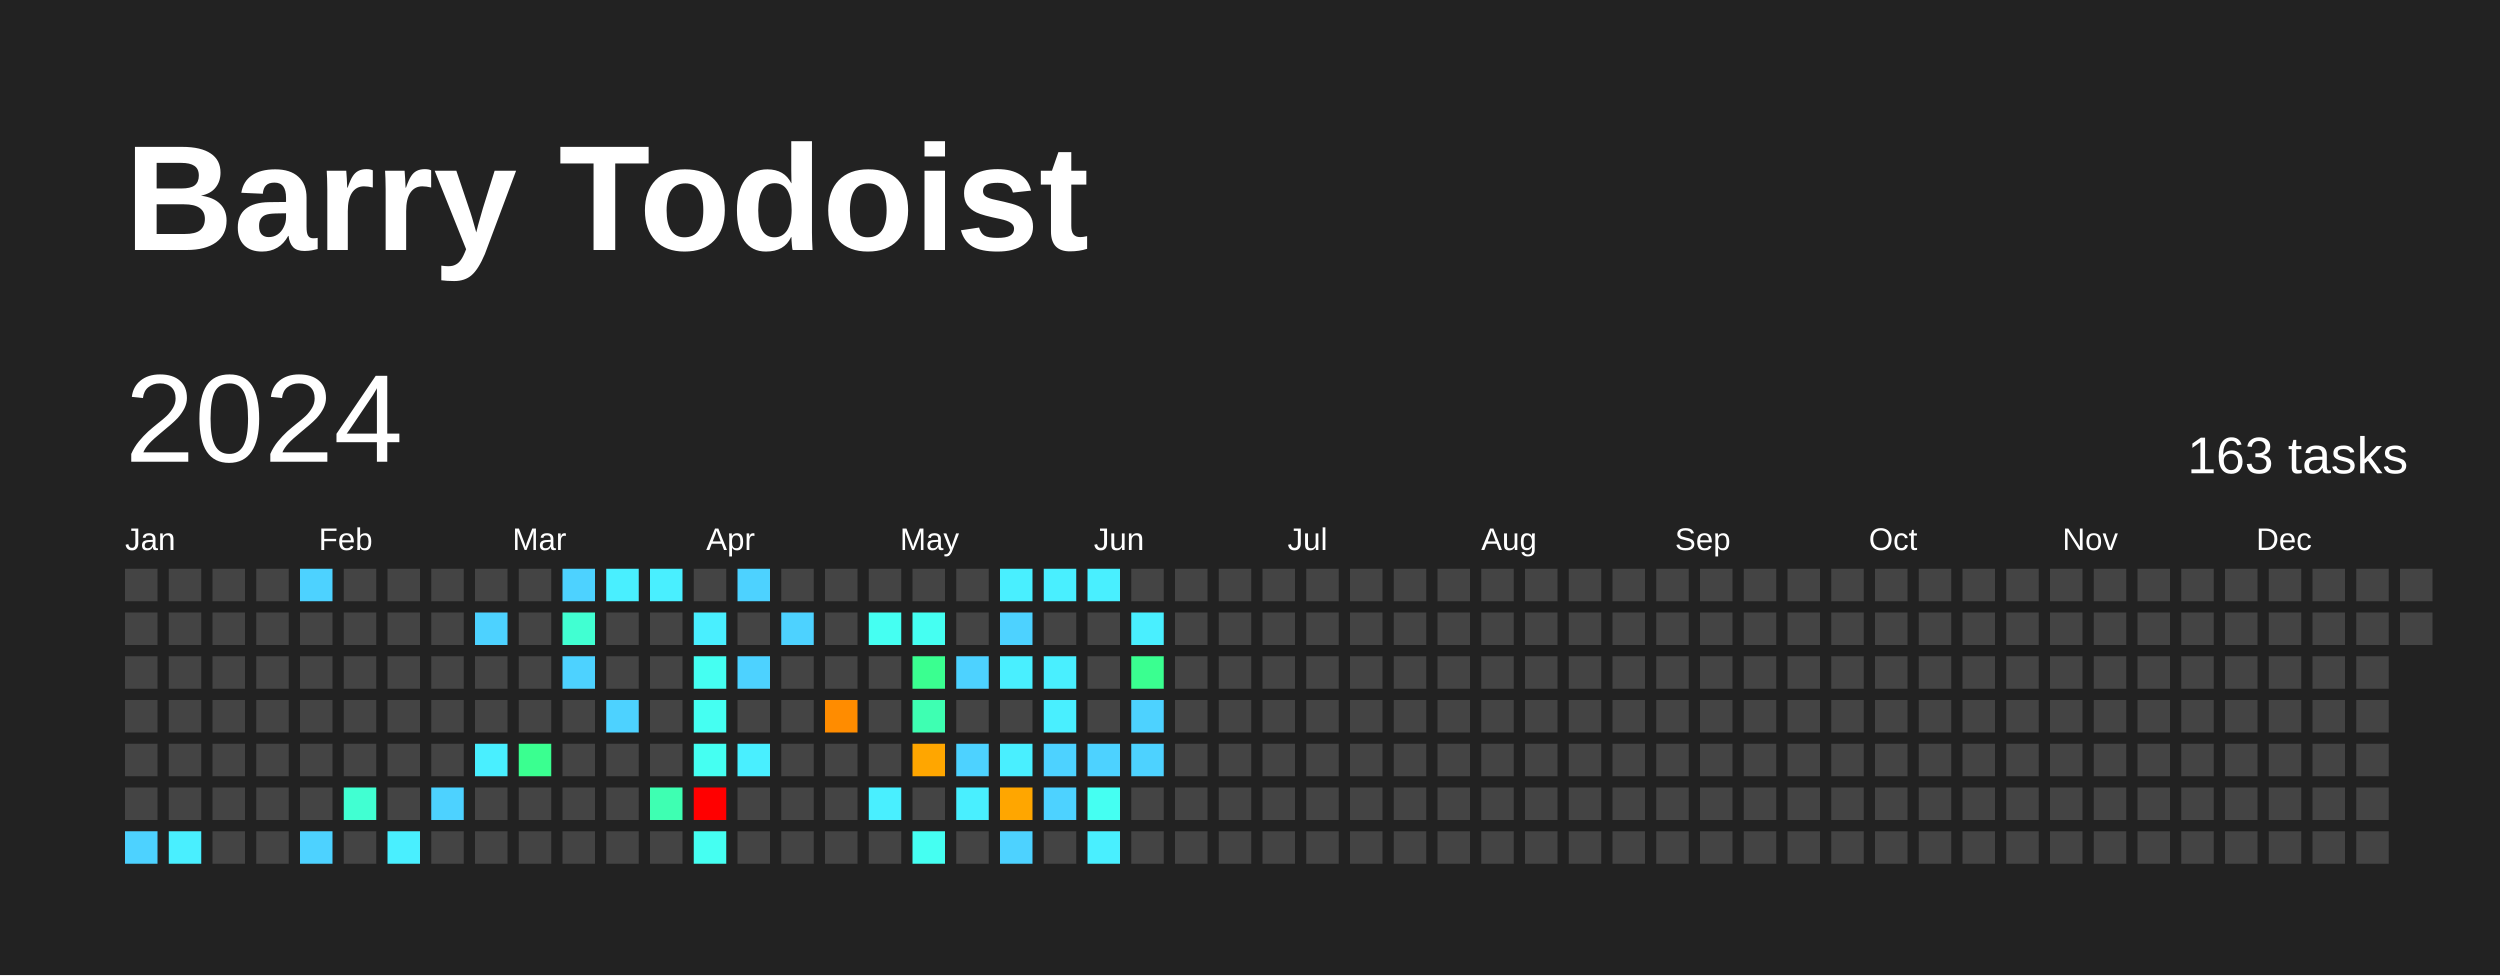
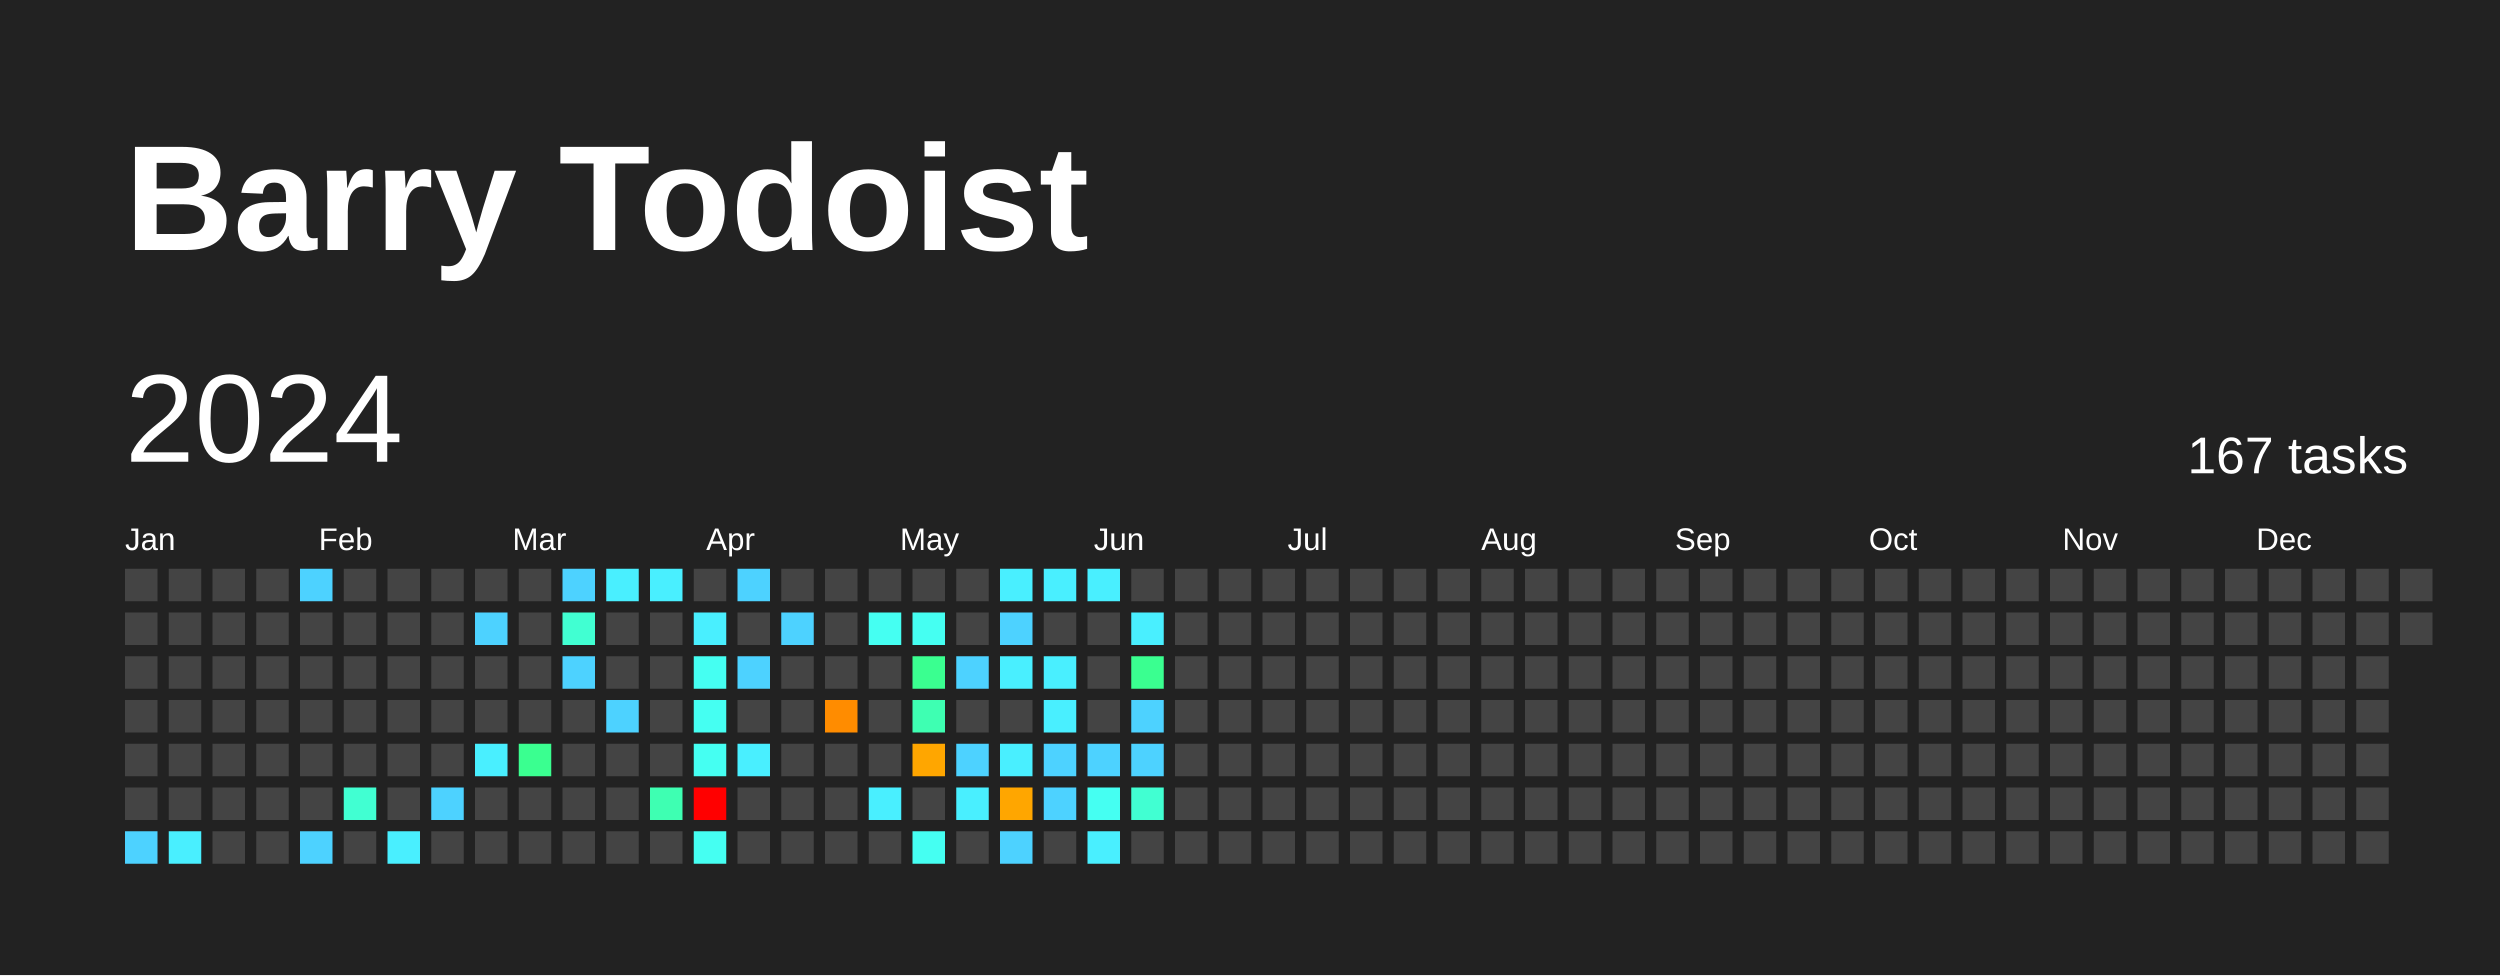
<svg xmlns="http://www.w3.org/2000/svg" baseProfile="full" height="78mm" version="1.1" viewBox="0,0,200,78" width="200mm">
  <defs />
  <rect fill="#222222" height="78" width="200" x="0" y="0" />
  <text fill="#FFFFFF" style="font-size:12px; font-family:Arial; font-weight:bold;" x="10" y="20">Barry Todoist</text>
  <text dominant-baseline="hanging" fill="#FFFFFF" style="font-size:10.0px; font-family:Arial;" x="10" y="30">2024</text>
-   <text dominant-baseline="hanging" fill="#FFFFFF" style="font-size:4.125px; font-family:Arial;" x="175" y="35">163 tasks</text>
+   <text dominant-baseline="hanging" fill="#FFFFFF" style="font-size:4.125px; font-family:Arial;" x="175" y="35">167 tasks</text>
  <text fill="#FFFFFF" style="font-size:2.5px; font-family:Arial" x="10.0" y="44">Jan</text>
  <text fill="#FFFFFF" style="font-size:2.5px; font-family:Arial" x="25.5" y="44">Feb</text>
  <text fill="#FFFFFF" style="font-size:2.5px; font-family:Arial" x="41.0" y="44">Mar</text>
  <text fill="#FFFFFF" style="font-size:2.5px; font-family:Arial" x="56.5" y="44">Apr</text>
  <text fill="#FFFFFF" style="font-size:2.5px; font-family:Arial" x="72.0" y="44">May</text>
  <text fill="#FFFFFF" style="font-size:2.5px; font-family:Arial" x="87.5" y="44">Jun</text>
  <text fill="#FFFFFF" style="font-size:2.5px; font-family:Arial" x="103.0" y="44">Jul</text>
  <text fill="#FFFFFF" style="font-size:2.5px; font-family:Arial" x="118.5" y="44">Aug</text>
  <text fill="#FFFFFF" style="font-size:2.5px; font-family:Arial" x="134.0" y="44">Sep</text>
  <text fill="#FFFFFF" style="font-size:2.5px; font-family:Arial" x="149.5" y="44">Oct</text>
  <text fill="#FFFFFF" style="font-size:2.5px; font-family:Arial" x="165.0" y="44">Nov</text>
  <text fill="#FFFFFF" style="font-size:2.5px; font-family:Arial" x="180.5" y="44">Dec</text>
  <rect fill="#444444" height="2.6" width="2.6" x="10.0" y="45.5" />
  <rect fill="#444444" height="2.6" width="2.6" x="10.0" y="49.0" />
  <rect fill="#444444" height="2.6" width="2.6" x="10.0" y="52.5" />
  <rect fill="#444444" height="2.6" width="2.6" x="10.0" y="56.0" />
  <rect fill="#444444" height="2.6" width="2.6" x="10.0" y="59.5" />
  <rect fill="#444444" height="2.6" width="2.6" x="10.0" y="63.0" />
  <rect fill="#4dd2ff" height="2.6" width="2.6" x="10.0" y="66.5" />
  <rect fill="#444444" height="2.6" width="2.6" x="13.5" y="45.5" />
  <rect fill="#444444" height="2.6" width="2.6" x="13.5" y="49.0" />
  <rect fill="#444444" height="2.6" width="2.6" x="13.5" y="52.5" />
  <rect fill="#444444" height="2.6" width="2.6" x="13.5" y="56.0" />
  <rect fill="#444444" height="2.6" width="2.6" x="13.5" y="59.5" />
  <rect fill="#444444" height="2.6" width="2.6" x="13.5" y="63.0" />
  <rect fill="#49efff" height="2.6" width="2.6" x="13.5" y="66.5" />
  <rect fill="#444444" height="2.6" width="2.6" x="17.0" y="45.5" />
  <rect fill="#444444" height="2.6" width="2.6" x="17.0" y="49.0" />
  <rect fill="#444444" height="2.6" width="2.6" x="17.0" y="52.5" />
  <rect fill="#444444" height="2.6" width="2.6" x="17.0" y="56.0" />
  <rect fill="#444444" height="2.6" width="2.6" x="17.0" y="59.5" />
  <rect fill="#444444" height="2.6" width="2.6" x="17.0" y="63.0" />
  <rect fill="#444444" height="2.6" width="2.6" x="17.0" y="66.5" />
  <rect fill="#444444" height="2.6" width="2.6" x="20.5" y="45.5" />
  <rect fill="#444444" height="2.6" width="2.6" x="20.5" y="49.0" />
  <rect fill="#444444" height="2.6" width="2.6" x="20.5" y="52.5" />
  <rect fill="#444444" height="2.6" width="2.6" x="20.5" y="56.0" />
  <rect fill="#444444" height="2.6" width="2.6" x="20.5" y="59.5" />
  <rect fill="#444444" height="2.6" width="2.6" x="20.5" y="63.0" />
  <rect fill="#444444" height="2.6" width="2.6" x="20.5" y="66.5" />
  <rect fill="#4dd2ff" height="2.6" width="2.6" x="24.0" y="45.5" />
  <rect fill="#444444" height="2.6" width="2.6" x="24.0" y="49.0" />
  <rect fill="#444444" height="2.6" width="2.6" x="24.0" y="52.5" />
  <rect fill="#444444" height="2.6" width="2.6" x="24.0" y="56.0" />
  <rect fill="#444444" height="2.6" width="2.6" x="24.0" y="59.5" />
  <rect fill="#444444" height="2.6" width="2.6" x="24.0" y="63.0" />
  <rect fill="#4dd2ff" height="2.6" width="2.6" x="24.0" y="66.5" />
  <rect fill="#444444" height="2.6" width="2.6" x="27.5" y="45.5" />
  <rect fill="#444444" height="2.6" width="2.6" x="27.5" y="49.0" />
  <rect fill="#444444" height="2.6" width="2.6" x="27.5" y="52.5" />
  <rect fill="#444444" height="2.6" width="2.6" x="27.5" y="56.0" />
  <rect fill="#444444" height="2.6" width="2.6" x="27.5" y="59.5" />
  <rect fill="#41ffd2" height="2.6" width="2.6" x="27.5" y="63.0" />
  <rect fill="#444444" height="2.6" width="2.6" x="27.5" y="66.5" />
  <rect fill="#444444" height="2.6" width="2.6" x="31.0" y="45.5" />
  <rect fill="#444444" height="2.6" width="2.6" x="31.0" y="49.0" />
  <rect fill="#444444" height="2.6" width="2.6" x="31.0" y="52.5" />
  <rect fill="#444444" height="2.6" width="2.6" x="31.0" y="56.0" />
  <rect fill="#444444" height="2.6" width="2.6" x="31.0" y="59.5" />
  <rect fill="#444444" height="2.6" width="2.6" x="31.0" y="63.0" />
  <rect fill="#49efff" height="2.6" width="2.6" x="31.0" y="66.5" />
  <rect fill="#444444" height="2.6" width="2.6" x="34.5" y="45.5" />
  <rect fill="#444444" height="2.6" width="2.6" x="34.5" y="49.0" />
  <rect fill="#444444" height="2.6" width="2.6" x="34.5" y="52.5" />
  <rect fill="#444444" height="2.6" width="2.6" x="34.5" y="56.0" />
  <rect fill="#444444" height="2.6" width="2.6" x="34.5" y="59.5" />
  <rect fill="#4dd2ff" height="2.6" width="2.6" x="34.5" y="63.0" />
  <rect fill="#444444" height="2.6" width="2.6" x="34.5" y="66.5" />
  <rect fill="#444444" height="2.6" width="2.6" x="38.0" y="45.5" />
  <rect fill="#4dd2ff" height="2.6" width="2.6" x="38.0" y="49.0" />
  <rect fill="#444444" height="2.6" width="2.6" x="38.0" y="52.5" />
  <rect fill="#444444" height="2.6" width="2.6" x="38.0" y="56.0" />
  <rect fill="#49efff" height="2.6" width="2.6" x="38.0" y="59.5" />
  <rect fill="#444444" height="2.6" width="2.6" x="38.0" y="63.0" />
  <rect fill="#444444" height="2.6" width="2.6" x="38.0" y="66.5" />
  <rect fill="#444444" height="2.6" width="2.6" x="41.5" y="45.5" />
  <rect fill="#444444" height="2.6" width="2.6" x="41.5" y="49.0" />
  <rect fill="#444444" height="2.6" width="2.6" x="41.5" y="52.5" />
  <rect fill="#444444" height="2.6" width="2.6" x="41.5" y="56.0" />
  <rect fill="#3aff90" height="2.6" width="2.6" x="41.5" y="59.5" />
  <rect fill="#444444" height="2.6" width="2.6" x="41.5" y="63.0" />
  <rect fill="#444444" height="2.6" width="2.6" x="41.5" y="66.5" />
  <rect fill="#4dd2ff" height="2.6" width="2.6" x="45.0" y="45.5" />
  <rect fill="#41ffd2" height="2.6" width="2.6" x="45.0" y="49.0" />
  <rect fill="#4dd2ff" height="2.6" width="2.6" x="45.0" y="52.5" />
  <rect fill="#444444" height="2.6" width="2.6" x="45.0" y="56.0" />
  <rect fill="#444444" height="2.6" width="2.6" x="45.0" y="59.5" />
  <rect fill="#444444" height="2.6" width="2.6" x="45.0" y="63.0" />
  <rect fill="#444444" height="2.6" width="2.6" x="45.0" y="66.5" />
  <rect fill="#49efff" height="2.6" width="2.6" x="48.5" y="45.5" />
  <rect fill="#444444" height="2.6" width="2.6" x="48.5" y="49.0" />
  <rect fill="#444444" height="2.6" width="2.6" x="48.5" y="52.5" />
  <rect fill="#4dd2ff" height="2.6" width="2.6" x="48.5" y="56.0" />
  <rect fill="#444444" height="2.6" width="2.6" x="48.5" y="59.5" />
  <rect fill="#444444" height="2.6" width="2.6" x="48.5" y="63.0" />
  <rect fill="#444444" height="2.6" width="2.6" x="48.5" y="66.5" />
  <rect fill="#49efff" height="2.6" width="2.6" x="52.0" y="45.5" />
  <rect fill="#444444" height="2.6" width="2.6" x="52.0" y="49.0" />
  <rect fill="#444444" height="2.6" width="2.6" x="52.0" y="52.5" />
  <rect fill="#444444" height="2.6" width="2.6" x="52.0" y="56.0" />
  <rect fill="#444444" height="2.6" width="2.6" x="52.0" y="59.5" />
  <rect fill="#3effb2" height="2.6" width="2.6" x="52.0" y="63.0" />
  <rect fill="#444444" height="2.6" width="2.6" x="52.0" y="66.5" />
  <rect fill="#444444" height="2.6" width="2.6" x="55.5" y="45.5" />
  <rect fill="#49efff" height="2.6" width="2.6" x="55.5" y="49.0" />
  <rect fill="#45fff2" height="2.6" width="2.6" x="55.5" y="52.5" />
  <rect fill="#45fff2" height="2.6" width="2.6" x="55.5" y="56.0" />
  <rect fill="#45fff2" height="2.6" width="2.6" x="55.5" y="59.5" />
  <rect fill="red" height="2.6" width="2.6" x="55.5" y="63.0" />
  <rect fill="#45fff2" height="2.6" width="2.6" x="55.5" y="66.5" />
  <rect fill="#4dd2ff" height="2.6" width="2.6" x="59.0" y="45.5" />
  <rect fill="#444444" height="2.6" width="2.6" x="59.0" y="49.0" />
  <rect fill="#4dd2ff" height="2.6" width="2.6" x="59.0" y="52.5" />
  <rect fill="#444444" height="2.6" width="2.6" x="59.0" y="56.0" />
  <rect fill="#49efff" height="2.6" width="2.6" x="59.0" y="59.5" />
  <rect fill="#444444" height="2.6" width="2.6" x="59.0" y="63.0" />
  <rect fill="#444444" height="2.6" width="2.6" x="59.0" y="66.5" />
  <rect fill="#444444" height="2.6" width="2.6" x="62.5" y="45.5" />
  <rect fill="#4dd2ff" height="2.6" width="2.6" x="62.5" y="49.0" />
  <rect fill="#444444" height="2.6" width="2.6" x="62.5" y="52.5" />
  <rect fill="#444444" height="2.6" width="2.6" x="62.5" y="56.0" />
  <rect fill="#444444" height="2.6" width="2.6" x="62.5" y="59.5" />
  <rect fill="#444444" height="2.6" width="2.6" x="62.5" y="63.0" />
  <rect fill="#444444" height="2.6" width="2.6" x="62.5" y="66.5" />
  <rect fill="#444444" height="2.6" width="2.6" x="66.0" y="45.5" />
  <rect fill="#444444" height="2.6" width="2.6" x="66.0" y="49.0" />
  <rect fill="#444444" height="2.6" width="2.6" x="66.0" y="52.5" />
  <rect fill="#ff8c00" height="2.6" width="2.6" x="66.0" y="56.0" />
  <rect fill="#444444" height="2.6" width="2.6" x="66.0" y="59.5" />
  <rect fill="#444444" height="2.6" width="2.6" x="66.0" y="63.0" />
  <rect fill="#444444" height="2.6" width="2.6" x="66.0" y="66.5" />
  <rect fill="#444444" height="2.6" width="2.6" x="69.5" y="45.5" />
  <rect fill="#45fff2" height="2.6" width="2.6" x="69.5" y="49.0" />
  <rect fill="#444444" height="2.6" width="2.6" x="69.5" y="52.5" />
  <rect fill="#444444" height="2.6" width="2.6" x="69.5" y="56.0" />
  <rect fill="#444444" height="2.6" width="2.6" x="69.5" y="59.5" />
  <rect fill="#49efff" height="2.6" width="2.6" x="69.5" y="63.0" />
  <rect fill="#444444" height="2.6" width="2.6" x="69.5" y="66.5" />
  <rect fill="#444444" height="2.6" width="2.6" x="73.0" y="45.5" />
  <rect fill="#45fff2" height="2.6" width="2.6" x="73.0" y="49.0" />
  <rect fill="#3aff90" height="2.6" width="2.6" x="73.0" y="52.5" />
  <rect fill="#3effb2" height="2.6" width="2.6" x="73.0" y="56.0" />
  <rect fill="#ffa600" height="2.6" width="2.6" x="73.0" y="59.5" />
  <rect fill="#444444" height="2.6" width="2.6" x="73.0" y="63.0" />
  <rect fill="#45fff2" height="2.6" width="2.6" x="73.0" y="66.5" />
  <rect fill="#444444" height="2.6" width="2.6" x="76.5" y="45.5" />
  <rect fill="#444444" height="2.6" width="2.6" x="76.5" y="49.0" />
  <rect fill="#4dd2ff" height="2.6" width="2.6" x="76.5" y="52.5" />
  <rect fill="#444444" height="2.6" width="2.6" x="76.5" y="56.0" />
  <rect fill="#4dd2ff" height="2.6" width="2.6" x="76.5" y="59.5" />
  <rect fill="#49efff" height="2.6" width="2.6" x="76.5" y="63.0" />
  <rect fill="#444444" height="2.6" width="2.6" x="76.5" y="66.5" />
  <rect fill="#49efff" height="2.6" width="2.6" x="80.0" y="45.5" />
  <rect fill="#4dd2ff" height="2.6" width="2.6" x="80.0" y="49.0" />
  <rect fill="#49efff" height="2.6" width="2.6" x="80.0" y="52.5" />
  <rect fill="#444444" height="2.6" width="2.6" x="80.0" y="56.0" />
  <rect fill="#49efff" height="2.6" width="2.6" x="80.0" y="59.5" />
  <rect fill="#ffa600" height="2.6" width="2.6" x="80.0" y="63.0" />
  <rect fill="#4dd2ff" height="2.6" width="2.6" x="80.0" y="66.5" />
  <rect fill="#49efff" height="2.6" width="2.6" x="83.5" y="45.5" />
  <rect fill="#444444" height="2.6" width="2.6" x="83.5" y="49.0" />
  <rect fill="#49efff" height="2.6" width="2.6" x="83.5" y="52.5" />
  <rect fill="#49efff" height="2.6" width="2.6" x="83.5" y="56.0" />
  <rect fill="#4dd2ff" height="2.6" width="2.6" x="83.5" y="59.5" />
  <rect fill="#4dd2ff" height="2.6" width="2.6" x="83.5" y="63.0" />
  <rect fill="#444444" height="2.6" width="2.6" x="83.5" y="66.5" />
  <rect fill="#49efff" height="2.6" width="2.6" x="87.0" y="45.5" />
  <rect fill="#444444" height="2.6" width="2.6" x="87.0" y="49.0" />
  <rect fill="#444444" height="2.6" width="2.6" x="87.0" y="52.5" />
  <rect fill="#444444" height="2.6" width="2.6" x="87.0" y="56.0" />
  <rect fill="#4dd2ff" height="2.6" width="2.6" x="87.0" y="59.5" />
  <rect fill="#45fff2" height="2.6" width="2.6" x="87.0" y="63.0" />
  <rect fill="#49efff" height="2.6" width="2.6" x="87.0" y="66.5" />
  <rect fill="#444444" height="2.6" width="2.6" x="90.5" y="45.5" />
  <rect fill="#49efff" height="2.6" width="2.6" x="90.5" y="49.0" />
  <rect fill="#3aff90" height="2.6" width="2.6" x="90.5" y="52.5" />
  <rect fill="#4dd2ff" height="2.6" width="2.6" x="90.5" y="56.0" />
  <rect fill="#4dd2ff" height="2.6" width="2.6" x="90.5" y="59.5" />
-   <rect fill="#444444" height="2.6" width="2.6" x="90.5" y="63.0" />
+   <rect fill="#41ffd2" height="2.6" width="2.6" x="90.5" y="63.0" />
  <rect fill="#444444" height="2.6" width="2.6" x="90.5" y="66.5" />
  <rect fill="#444444" height="2.6" width="2.6" x="94.0" y="45.5" />
  <rect fill="#444444" height="2.6" width="2.6" x="94.0" y="49.0" />
  <rect fill="#444444" height="2.6" width="2.6" x="94.0" y="52.5" />
  <rect fill="#444444" height="2.6" width="2.6" x="94.0" y="56.0" />
  <rect fill="#444444" height="2.6" width="2.6" x="94.0" y="59.5" />
  <rect fill="#444444" height="2.6" width="2.6" x="94.0" y="63.0" />
  <rect fill="#444444" height="2.6" width="2.6" x="94.0" y="66.5" />
  <rect fill="#444444" height="2.6" width="2.6" x="97.5" y="45.5" />
  <rect fill="#444444" height="2.6" width="2.6" x="97.5" y="49.0" />
  <rect fill="#444444" height="2.6" width="2.6" x="97.5" y="52.5" />
  <rect fill="#444444" height="2.6" width="2.6" x="97.5" y="56.0" />
  <rect fill="#444444" height="2.6" width="2.6" x="97.5" y="59.5" />
  <rect fill="#444444" height="2.6" width="2.6" x="97.5" y="63.0" />
  <rect fill="#444444" height="2.6" width="2.6" x="97.5" y="66.5" />
  <rect fill="#444444" height="2.6" width="2.6" x="101.0" y="45.5" />
  <rect fill="#444444" height="2.6" width="2.6" x="101.0" y="49.0" />
  <rect fill="#444444" height="2.6" width="2.6" x="101.0" y="52.5" />
  <rect fill="#444444" height="2.6" width="2.6" x="101.0" y="56.0" />
  <rect fill="#444444" height="2.6" width="2.6" x="101.0" y="59.5" />
  <rect fill="#444444" height="2.6" width="2.6" x="101.0" y="63.0" />
  <rect fill="#444444" height="2.6" width="2.6" x="101.0" y="66.5" />
  <rect fill="#444444" height="2.6" width="2.6" x="104.5" y="45.5" />
  <rect fill="#444444" height="2.6" width="2.6" x="104.5" y="49.0" />
  <rect fill="#444444" height="2.6" width="2.6" x="104.5" y="52.5" />
  <rect fill="#444444" height="2.6" width="2.6" x="104.5" y="56.0" />
  <rect fill="#444444" height="2.6" width="2.6" x="104.5" y="59.5" />
  <rect fill="#444444" height="2.6" width="2.6" x="104.5" y="63.0" />
  <rect fill="#444444" height="2.6" width="2.6" x="104.5" y="66.5" />
  <rect fill="#444444" height="2.6" width="2.6" x="108.0" y="45.5" />
  <rect fill="#444444" height="2.6" width="2.6" x="108.0" y="49.0" />
  <rect fill="#444444" height="2.6" width="2.6" x="108.0" y="52.5" />
  <rect fill="#444444" height="2.6" width="2.6" x="108.0" y="56.0" />
  <rect fill="#444444" height="2.6" width="2.6" x="108.0" y="59.5" />
  <rect fill="#444444" height="2.6" width="2.6" x="108.0" y="63.0" />
  <rect fill="#444444" height="2.6" width="2.6" x="108.0" y="66.5" />
  <rect fill="#444444" height="2.6" width="2.6" x="111.5" y="45.5" />
  <rect fill="#444444" height="2.6" width="2.6" x="111.5" y="49.0" />
  <rect fill="#444444" height="2.6" width="2.6" x="111.5" y="52.5" />
  <rect fill="#444444" height="2.6" width="2.6" x="111.5" y="56.0" />
  <rect fill="#444444" height="2.6" width="2.6" x="111.5" y="59.5" />
  <rect fill="#444444" height="2.6" width="2.6" x="111.5" y="63.0" />
  <rect fill="#444444" height="2.6" width="2.6" x="111.5" y="66.5" />
  <rect fill="#444444" height="2.6" width="2.6" x="115.0" y="45.5" />
  <rect fill="#444444" height="2.6" width="2.6" x="115.0" y="49.0" />
  <rect fill="#444444" height="2.6" width="2.6" x="115.0" y="52.5" />
  <rect fill="#444444" height="2.6" width="2.6" x="115.0" y="56.0" />
  <rect fill="#444444" height="2.6" width="2.6" x="115.0" y="59.5" />
  <rect fill="#444444" height="2.6" width="2.6" x="115.0" y="63.0" />
  <rect fill="#444444" height="2.6" width="2.6" x="115.0" y="66.5" />
  <rect fill="#444444" height="2.6" width="2.6" x="118.5" y="45.5" />
  <rect fill="#444444" height="2.6" width="2.6" x="118.5" y="49.0" />
  <rect fill="#444444" height="2.6" width="2.6" x="118.5" y="52.5" />
  <rect fill="#444444" height="2.6" width="2.6" x="118.5" y="56.0" />
  <rect fill="#444444" height="2.6" width="2.6" x="118.5" y="59.5" />
  <rect fill="#444444" height="2.6" width="2.6" x="118.5" y="63.0" />
  <rect fill="#444444" height="2.6" width="2.6" x="118.5" y="66.5" />
  <rect fill="#444444" height="2.6" width="2.6" x="122.0" y="45.5" />
  <rect fill="#444444" height="2.6" width="2.6" x="122.0" y="49.0" />
  <rect fill="#444444" height="2.6" width="2.6" x="122.0" y="52.5" />
  <rect fill="#444444" height="2.6" width="2.6" x="122.0" y="56.0" />
  <rect fill="#444444" height="2.6" width="2.6" x="122.0" y="59.5" />
  <rect fill="#444444" height="2.6" width="2.6" x="122.0" y="63.0" />
  <rect fill="#444444" height="2.6" width="2.6" x="122.0" y="66.5" />
  <rect fill="#444444" height="2.6" width="2.6" x="125.5" y="45.5" />
  <rect fill="#444444" height="2.6" width="2.6" x="125.5" y="49.0" />
  <rect fill="#444444" height="2.6" width="2.6" x="125.5" y="52.5" />
  <rect fill="#444444" height="2.6" width="2.6" x="125.5" y="56.0" />
  <rect fill="#444444" height="2.6" width="2.6" x="125.5" y="59.5" />
  <rect fill="#444444" height="2.6" width="2.6" x="125.5" y="63.0" />
  <rect fill="#444444" height="2.6" width="2.6" x="125.5" y="66.5" />
  <rect fill="#444444" height="2.6" width="2.6" x="129.0" y="45.5" />
  <rect fill="#444444" height="2.6" width="2.6" x="129.0" y="49.0" />
  <rect fill="#444444" height="2.6" width="2.6" x="129.0" y="52.5" />
  <rect fill="#444444" height="2.6" width="2.6" x="129.0" y="56.0" />
  <rect fill="#444444" height="2.6" width="2.6" x="129.0" y="59.5" />
  <rect fill="#444444" height="2.6" width="2.6" x="129.0" y="63.0" />
  <rect fill="#444444" height="2.6" width="2.6" x="129.0" y="66.5" />
  <rect fill="#444444" height="2.6" width="2.6" x="132.5" y="45.5" />
  <rect fill="#444444" height="2.6" width="2.6" x="132.5" y="49.0" />
  <rect fill="#444444" height="2.6" width="2.6" x="132.5" y="52.5" />
  <rect fill="#444444" height="2.6" width="2.6" x="132.5" y="56.0" />
  <rect fill="#444444" height="2.6" width="2.6" x="132.5" y="59.5" />
  <rect fill="#444444" height="2.6" width="2.6" x="132.5" y="63.0" />
  <rect fill="#444444" height="2.6" width="2.6" x="132.5" y="66.5" />
  <rect fill="#444444" height="2.6" width="2.6" x="136.0" y="45.5" />
  <rect fill="#444444" height="2.6" width="2.6" x="136.0" y="49.0" />
  <rect fill="#444444" height="2.6" width="2.6" x="136.0" y="52.5" />
  <rect fill="#444444" height="2.6" width="2.6" x="136.0" y="56.0" />
  <rect fill="#444444" height="2.6" width="2.6" x="136.0" y="59.5" />
  <rect fill="#444444" height="2.6" width="2.6" x="136.0" y="63.0" />
  <rect fill="#444444" height="2.6" width="2.6" x="136.0" y="66.5" />
  <rect fill="#444444" height="2.6" width="2.6" x="139.5" y="45.5" />
  <rect fill="#444444" height="2.6" width="2.6" x="139.5" y="49.0" />
  <rect fill="#444444" height="2.6" width="2.6" x="139.5" y="52.5" />
  <rect fill="#444444" height="2.6" width="2.6" x="139.5" y="56.0" />
  <rect fill="#444444" height="2.6" width="2.6" x="139.5" y="59.5" />
  <rect fill="#444444" height="2.6" width="2.6" x="139.5" y="63.0" />
  <rect fill="#444444" height="2.6" width="2.6" x="139.5" y="66.5" />
  <rect fill="#444444" height="2.6" width="2.6" x="143.0" y="45.5" />
  <rect fill="#444444" height="2.6" width="2.6" x="143.0" y="49.0" />
  <rect fill="#444444" height="2.6" width="2.6" x="143.0" y="52.5" />
  <rect fill="#444444" height="2.6" width="2.6" x="143.0" y="56.0" />
  <rect fill="#444444" height="2.6" width="2.6" x="143.0" y="59.5" />
  <rect fill="#444444" height="2.6" width="2.6" x="143.0" y="63.0" />
  <rect fill="#444444" height="2.6" width="2.6" x="143.0" y="66.5" />
  <rect fill="#444444" height="2.6" width="2.6" x="146.5" y="45.5" />
  <rect fill="#444444" height="2.6" width="2.6" x="146.5" y="49.0" />
  <rect fill="#444444" height="2.6" width="2.6" x="146.5" y="52.5" />
  <rect fill="#444444" height="2.6" width="2.6" x="146.5" y="56.0" />
  <rect fill="#444444" height="2.6" width="2.6" x="146.5" y="59.5" />
  <rect fill="#444444" height="2.6" width="2.6" x="146.5" y="63.0" />
  <rect fill="#444444" height="2.6" width="2.6" x="146.5" y="66.5" />
  <rect fill="#444444" height="2.6" width="2.6" x="150.0" y="45.5" />
  <rect fill="#444444" height="2.6" width="2.6" x="150.0" y="49.0" />
  <rect fill="#444444" height="2.6" width="2.6" x="150.0" y="52.5" />
  <rect fill="#444444" height="2.6" width="2.6" x="150.0" y="56.0" />
  <rect fill="#444444" height="2.6" width="2.6" x="150.0" y="59.5" />
  <rect fill="#444444" height="2.6" width="2.6" x="150.0" y="63.0" />
  <rect fill="#444444" height="2.6" width="2.6" x="150.0" y="66.5" />
  <rect fill="#444444" height="2.6" width="2.6" x="153.5" y="45.5" />
  <rect fill="#444444" height="2.6" width="2.6" x="153.5" y="49.0" />
  <rect fill="#444444" height="2.6" width="2.6" x="153.5" y="52.5" />
  <rect fill="#444444" height="2.6" width="2.6" x="153.5" y="56.0" />
  <rect fill="#444444" height="2.6" width="2.6" x="153.5" y="59.5" />
  <rect fill="#444444" height="2.6" width="2.6" x="153.5" y="63.0" />
  <rect fill="#444444" height="2.6" width="2.6" x="153.5" y="66.5" />
  <rect fill="#444444" height="2.6" width="2.6" x="157.0" y="45.5" />
  <rect fill="#444444" height="2.6" width="2.6" x="157.0" y="49.0" />
  <rect fill="#444444" height="2.6" width="2.6" x="157.0" y="52.5" />
  <rect fill="#444444" height="2.6" width="2.6" x="157.0" y="56.0" />
  <rect fill="#444444" height="2.6" width="2.6" x="157.0" y="59.5" />
  <rect fill="#444444" height="2.6" width="2.6" x="157.0" y="63.0" />
  <rect fill="#444444" height="2.6" width="2.6" x="157.0" y="66.5" />
  <rect fill="#444444" height="2.6" width="2.6" x="160.5" y="45.5" />
  <rect fill="#444444" height="2.6" width="2.6" x="160.5" y="49.0" />
  <rect fill="#444444" height="2.6" width="2.6" x="160.5" y="52.5" />
  <rect fill="#444444" height="2.6" width="2.6" x="160.5" y="56.0" />
  <rect fill="#444444" height="2.6" width="2.6" x="160.5" y="59.5" />
  <rect fill="#444444" height="2.6" width="2.6" x="160.5" y="63.0" />
  <rect fill="#444444" height="2.6" width="2.6" x="160.5" y="66.5" />
  <rect fill="#444444" height="2.6" width="2.6" x="164.0" y="45.5" />
  <rect fill="#444444" height="2.6" width="2.6" x="164.0" y="49.0" />
  <rect fill="#444444" height="2.6" width="2.6" x="164.0" y="52.5" />
  <rect fill="#444444" height="2.6" width="2.6" x="164.0" y="56.0" />
  <rect fill="#444444" height="2.6" width="2.6" x="164.0" y="59.5" />
  <rect fill="#444444" height="2.6" width="2.6" x="164.0" y="63.0" />
  <rect fill="#444444" height="2.6" width="2.6" x="164.0" y="66.5" />
  <rect fill="#444444" height="2.6" width="2.6" x="167.5" y="45.5" />
  <rect fill="#444444" height="2.6" width="2.6" x="167.5" y="49.0" />
  <rect fill="#444444" height="2.6" width="2.6" x="167.5" y="52.5" />
  <rect fill="#444444" height="2.6" width="2.6" x="167.5" y="56.0" />
  <rect fill="#444444" height="2.6" width="2.6" x="167.5" y="59.5" />
  <rect fill="#444444" height="2.6" width="2.6" x="167.5" y="63.0" />
  <rect fill="#444444" height="2.6" width="2.6" x="167.5" y="66.5" />
  <rect fill="#444444" height="2.6" width="2.6" x="171.0" y="45.5" />
  <rect fill="#444444" height="2.6" width="2.6" x="171.0" y="49.0" />
  <rect fill="#444444" height="2.6" width="2.6" x="171.0" y="52.5" />
  <rect fill="#444444" height="2.6" width="2.6" x="171.0" y="56.0" />
  <rect fill="#444444" height="2.6" width="2.6" x="171.0" y="59.5" />
  <rect fill="#444444" height="2.6" width="2.6" x="171.0" y="63.0" />
  <rect fill="#444444" height="2.6" width="2.6" x="171.0" y="66.5" />
  <rect fill="#444444" height="2.6" width="2.6" x="174.5" y="45.5" />
  <rect fill="#444444" height="2.6" width="2.6" x="174.5" y="49.0" />
  <rect fill="#444444" height="2.6" width="2.6" x="174.5" y="52.5" />
  <rect fill="#444444" height="2.6" width="2.6" x="174.5" y="56.0" />
  <rect fill="#444444" height="2.6" width="2.6" x="174.5" y="59.5" />
  <rect fill="#444444" height="2.6" width="2.6" x="174.5" y="63.0" />
  <rect fill="#444444" height="2.6" width="2.6" x="174.5" y="66.5" />
  <rect fill="#444444" height="2.6" width="2.6" x="178.0" y="45.5" />
  <rect fill="#444444" height="2.6" width="2.6" x="178.0" y="49.0" />
  <rect fill="#444444" height="2.6" width="2.6" x="178.0" y="52.5" />
  <rect fill="#444444" height="2.6" width="2.6" x="178.0" y="56.0" />
  <rect fill="#444444" height="2.6" width="2.6" x="178.0" y="59.5" />
  <rect fill="#444444" height="2.6" width="2.6" x="178.0" y="63.0" />
  <rect fill="#444444" height="2.6" width="2.6" x="178.0" y="66.5" />
  <rect fill="#444444" height="2.6" width="2.6" x="181.5" y="45.5" />
  <rect fill="#444444" height="2.6" width="2.6" x="181.5" y="49.0" />
  <rect fill="#444444" height="2.6" width="2.6" x="181.5" y="52.5" />
  <rect fill="#444444" height="2.6" width="2.6" x="181.5" y="56.0" />
  <rect fill="#444444" height="2.6" width="2.6" x="181.5" y="59.5" />
  <rect fill="#444444" height="2.6" width="2.6" x="181.5" y="63.0" />
  <rect fill="#444444" height="2.6" width="2.6" x="181.5" y="66.5" />
  <rect fill="#444444" height="2.6" width="2.6" x="185.0" y="45.5" />
  <rect fill="#444444" height="2.6" width="2.6" x="185.0" y="49.0" />
  <rect fill="#444444" height="2.6" width="2.6" x="185.0" y="52.5" />
  <rect fill="#444444" height="2.6" width="2.6" x="185.0" y="56.0" />
  <rect fill="#444444" height="2.6" width="2.6" x="185.0" y="59.5" />
  <rect fill="#444444" height="2.6" width="2.6" x="185.0" y="63.0" />
  <rect fill="#444444" height="2.6" width="2.6" x="185.0" y="66.5" />
  <rect fill="#444444" height="2.6" width="2.6" x="188.5" y="45.5" />
  <rect fill="#444444" height="2.6" width="2.6" x="188.5" y="49.0" />
  <rect fill="#444444" height="2.6" width="2.6" x="188.5" y="52.5" />
  <rect fill="#444444" height="2.6" width="2.6" x="188.5" y="56.0" />
  <rect fill="#444444" height="2.6" width="2.6" x="188.5" y="59.5" />
  <rect fill="#444444" height="2.6" width="2.6" x="188.5" y="63.0" />
  <rect fill="#444444" height="2.6" width="2.6" x="188.5" y="66.5" />
  <rect fill="#444444" height="2.6" width="2.6" x="192.0" y="45.5" />
  <rect fill="#444444" height="2.6" width="2.6" x="192.0" y="49.0" />
</svg>
